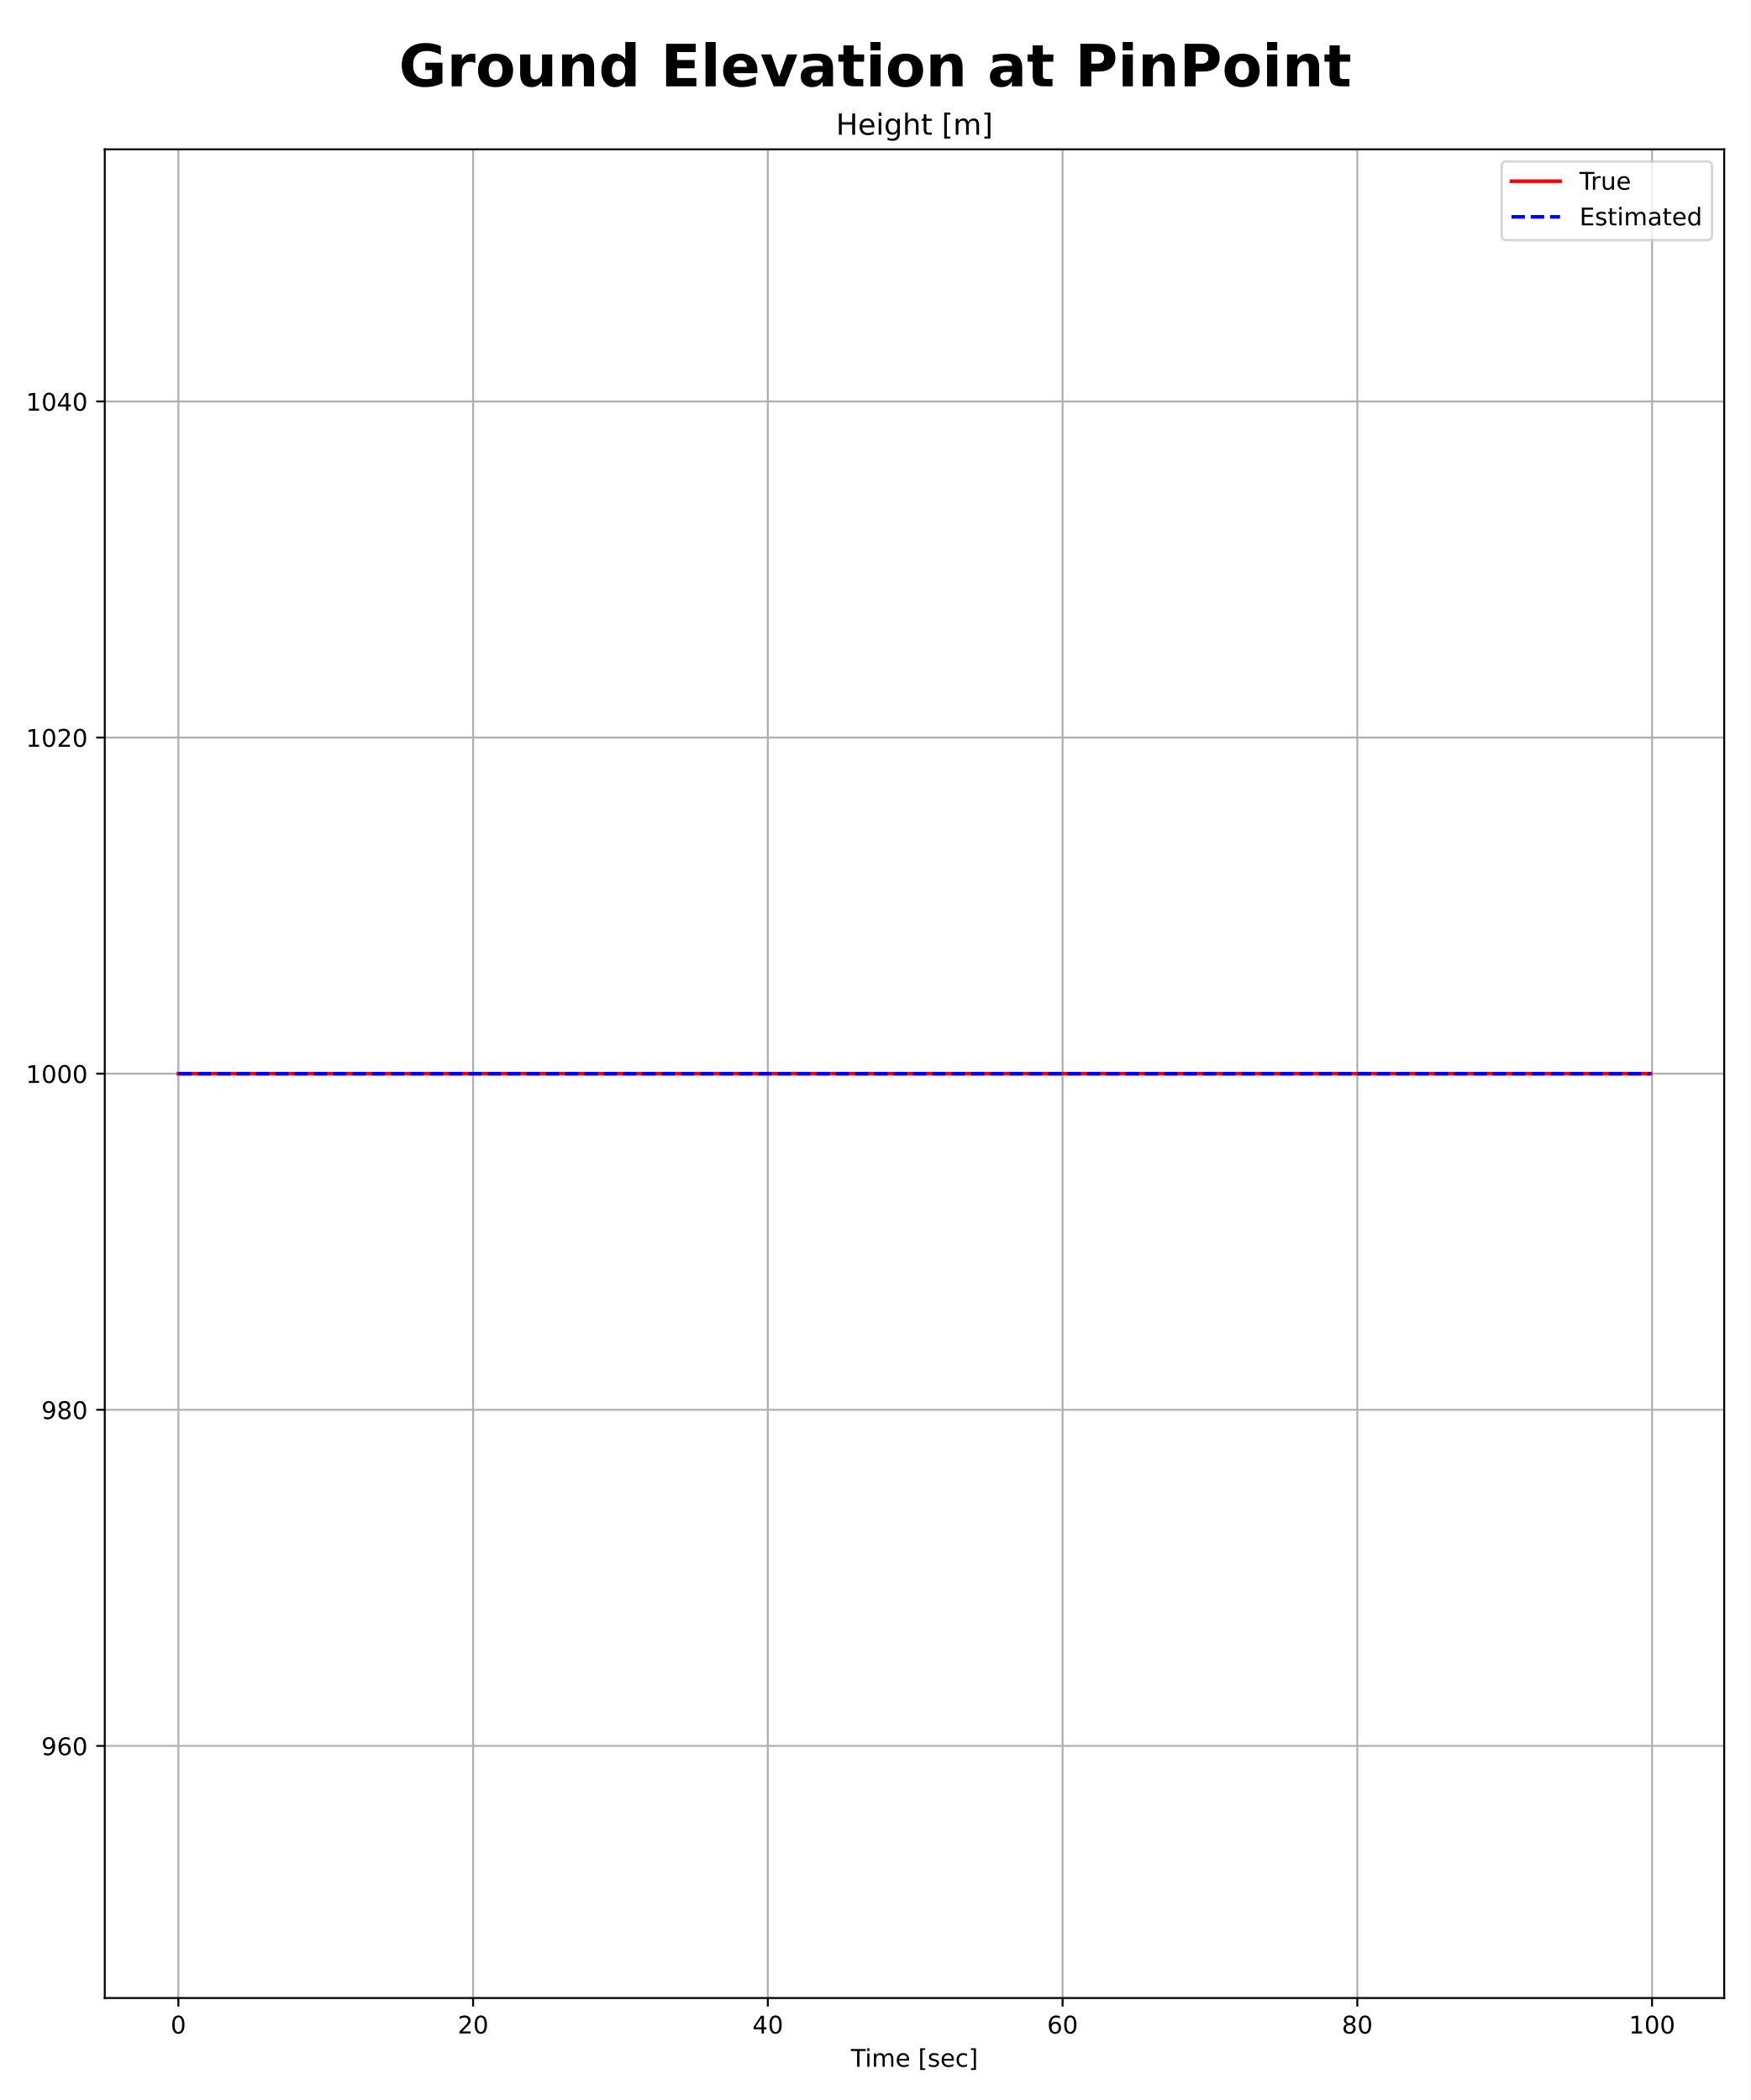
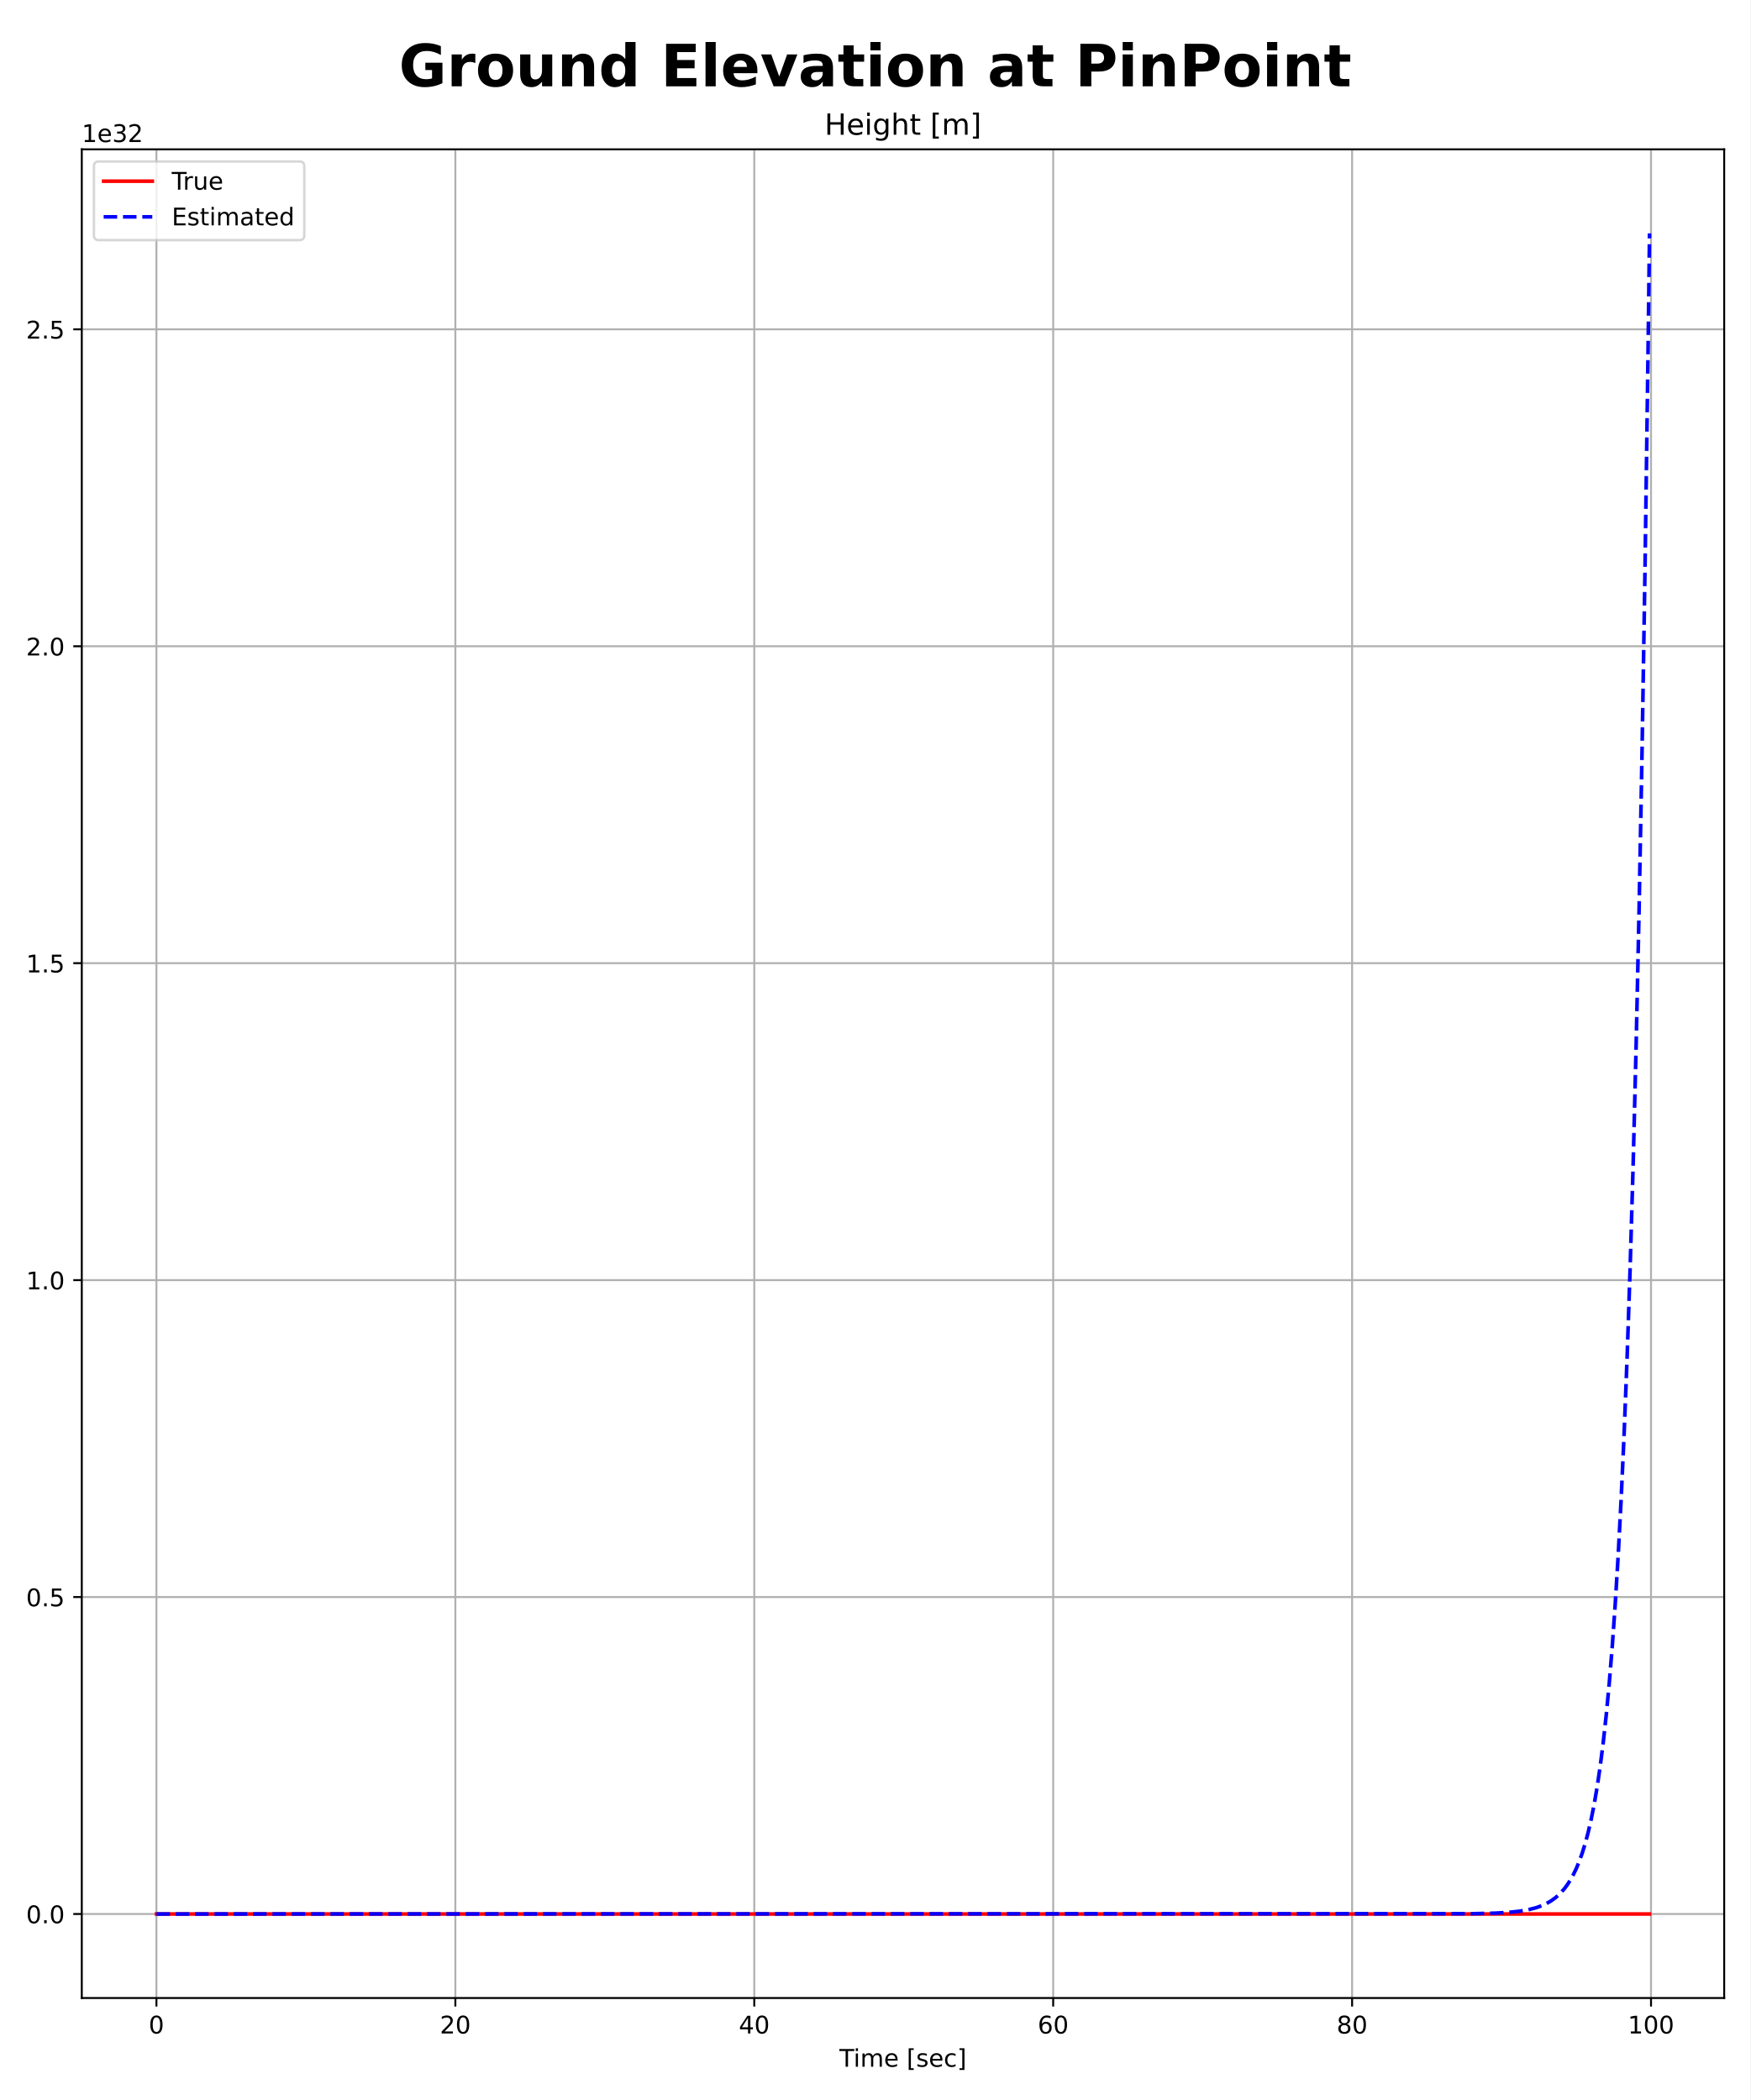
<svg xmlns="http://www.w3.org/2000/svg" xmlns:xlink="http://www.w3.org/1999/xlink" width="720pt" height="864pt" viewBox="0 0 720 864" version="1.1">
  <defs>
    <style type="text/css">*{stroke-linejoin: round; stroke-linecap: butt}</style>
  </defs>
  <g id="figure_1">
    <g id="patch_1">
      <path d="M 0 864  L 720 864  L 720 0  L 0 0  z " style="fill: #ffffff" />
    </g>
    <g id="axes_1">
      <g id="patch_2">
-         <path d="M 43.09 822.04  L 709.2 822.04  L 709.2 61.44  L 43.09 61.44  z " style="fill: #ffffff" />
+         <path d="M 33.64 822.04  L 709.2 822.04  L 709.2 61.44  L 33.64 61.44  z " style="fill: #ffffff" />
      </g>
      <g id="matplotlib.axis_1">
        <g id="xtick_1">
          <g id="line2d_1">
-             <path d="M 73.368 822.04  L 73.368 61.44  " clip-path="url(#p3a6583cf7c)" style="fill: none; stroke: #b0b0b0; stroke-width: 0.8; stroke-linecap: square" />
+             <path d="M 64.347 822.04  L 64.347 61.44  " clip-path="url(#p60b49fa61e)" style="fill: none; stroke: #b0b0b0; stroke-width: 0.8; stroke-linecap: square" />
          </g>
          <g id="line2d_2">
            <defs>
-               <path id="m71b6e5407b" d="M 0 0  L 0 3.5  " style="stroke: #000000; stroke-width: 0.8" />
-             </defs>
-             <g>
-               <use xlink:href="#m71b6e5407b" x="73.368" y="822.04" style="stroke: #000000; stroke-width: 0.8" />
+               <path id="mc286cbb846" d="M 0 0  L 0 3.5  " style="stroke: #000000; stroke-width: 0.8" />
+             </defs>
+             <g>
+               <use xlink:href="#mc286cbb846" x="64.347" y="822.04" style="stroke: #000000; stroke-width: 0.8" />
            </g>
          </g>
          <g id="text_1">
-             <g transform="translate(70.18648 836.6384) scale(0.1 -0.1)">
+             <g transform="translate(61.16602 836.6384) scale(0.1 -0.1)">
              <defs>
                <path id="DejaVuSans-30" d="M 2034 4250  Q 1547 4250 1301 3770  Q 1056 3291 1056 2328  Q 1056 1369 1301 889  Q 1547 409 2034 409  Q 2525 409 2770 889  Q 3016 1369 3016 2328  Q 3016 3291 2770 3770  Q 2525 4250 2034 4250  z M 2034 4750  Q 2819 4750 3233 4129  Q 3647 3509 3647 2328  Q 3647 1150 3233 529  Q 2819 -91 2034 -91  Q 1250 -91 836 529  Q 422 1150 422 2328  Q 422 3509 836 4129  Q 1250 4750 2034 4750  z " transform="scale(0.015625)" />
              </defs>
              <use xlink:href="#DejaVuSans-30" />
            </g>
          </g>
        </g>
        <g id="xtick_2">
          <g id="line2d_3">
-             <path d="M 194.6 822.04  L 194.6 61.44  " clip-path="url(#p3a6583cf7c)" style="fill: none; stroke: #b0b0b0; stroke-width: 0.8; stroke-linecap: square" />
+             <path d="M 187.299 822.04  L 187.299 61.44  " clip-path="url(#p60b49fa61e)" style="fill: none; stroke: #b0b0b0; stroke-width: 0.8; stroke-linecap: square" />
          </g>
          <g id="line2d_4">
            <g>
-               <use xlink:href="#m71b6e5407b" x="194.6" y="822.04" style="stroke: #000000; stroke-width: 0.8" />
+               <use xlink:href="#mc286cbb846" x="187.299" y="822.04" style="stroke: #000000; stroke-width: 0.8" />
            </g>
          </g>
          <g id="text_2">
-             <g transform="translate(188.2374 836.6384) scale(0.1 -0.1)">
+             <g transform="translate(180.9368 836.6384) scale(0.1 -0.1)">
              <defs>
                <path id="DejaVuSans-32" d="M 1228 531  L 3431 531  L 3431 0  L 469 0  L 469 531  Q 828 903 1448 1529  Q 2069 2156 2228 2338  Q 2531 2678 2651 2914  Q 2772 3150 2772 3378  Q 2772 3750 2511 3984  Q 2250 4219 1831 4219  Q 1534 4219 1204 4116  Q 875 4013 500 3803  L 500 4441  Q 881 4594 1212 4672  Q 1544 4750 1819 4750  Q 2544 4750 2975 4387  Q 3406 4025 3406 3419  Q 3406 3131 3298 2873  Q 3191 2616 2906 2266  Q 2828 2175 2409 1742  Q 1991 1309 1228 531  z " transform="scale(0.015625)" />
              </defs>
              <use xlink:href="#DejaVuSans-32" />
              <use xlink:href="#DejaVuSans-30" x="63.623" />
            </g>
          </g>
        </g>
        <g id="xtick_3">
          <g id="line2d_5">
-             <path d="M 315.832 822.04  L 315.832 61.44  " clip-path="url(#p3a6583cf7c)" style="fill: none; stroke: #b0b0b0; stroke-width: 0.8; stroke-linecap: square" />
+             <path d="M 310.251 822.04  L 310.251 61.44  " clip-path="url(#p60b49fa61e)" style="fill: none; stroke: #b0b0b0; stroke-width: 0.8; stroke-linecap: square" />
          </g>
          <g id="line2d_6">
            <g>
-               <use xlink:href="#m71b6e5407b" x="315.832" y="822.04" style="stroke: #000000; stroke-width: 0.8" />
+               <use xlink:href="#mc286cbb846" x="310.251" y="822.04" style="stroke: #000000; stroke-width: 0.8" />
            </g>
          </g>
          <g id="text_3">
-             <g transform="translate(309.4695 836.6384) scale(0.1 -0.1)">
+             <g transform="translate(303.8889 836.6384) scale(0.1 -0.1)">
              <defs>
                <path id="DejaVuSans-34" d="M 2419 4116  L 825 1625  L 2419 1625  L 2419 4116  z M 2253 4666  L 3047 4666  L 3047 1625  L 3713 1625  L 3713 1100  L 3047 1100  L 3047 0  L 2419 0  L 2419 1100  L 313 1100  L 313 1709  L 2253 4666  z " transform="scale(0.015625)" />
              </defs>
              <use xlink:href="#DejaVuSans-34" />
              <use xlink:href="#DejaVuSans-30" x="63.623" />
            </g>
          </g>
        </g>
        <g id="xtick_4">
          <g id="line2d_7">
-             <path d="M 437.064 822.04  L 437.064 61.44  " clip-path="url(#p3a6583cf7c)" style="fill: none; stroke: #b0b0b0; stroke-width: 0.8; stroke-linecap: square" />
+             <path d="M 433.203 822.04  L 433.203 61.44  " clip-path="url(#p60b49fa61e)" style="fill: none; stroke: #b0b0b0; stroke-width: 0.8; stroke-linecap: square" />
          </g>
          <g id="line2d_8">
            <g>
-               <use xlink:href="#m71b6e5407b" x="437.064" y="822.04" style="stroke: #000000; stroke-width: 0.8" />
+               <use xlink:href="#mc286cbb846" x="433.203" y="822.04" style="stroke: #000000; stroke-width: 0.8" />
            </g>
          </g>
          <g id="text_4">
-             <g transform="translate(430.7017 836.6384) scale(0.1 -0.1)">
+             <g transform="translate(426.8409 836.6384) scale(0.1 -0.1)">
              <defs>
                <path id="DejaVuSans-36" d="M 2113 2584  Q 1688 2584 1439 2293  Q 1191 2003 1191 1497  Q 1191 994 1439 701  Q 1688 409 2113 409  Q 2538 409 2786 701  Q 3034 994 3034 1497  Q 3034 2003 2786 2293  Q 2538 2584 2113 2584  z M 3366 4563  L 3366 3988  Q 3128 4100 2886 4159  Q 2644 4219 2406 4219  Q 1781 4219 1451 3797  Q 1122 3375 1075 2522  Q 1259 2794 1537 2939  Q 1816 3084 2150 3084  Q 2853 3084 3261 2657  Q 3669 2231 3669 1497  Q 3669 778 3244 343  Q 2819 -91 2113 -91  Q 1303 -91 875 529  Q 447 1150 447 2328  Q 447 3434 972 4092  Q 1497 4750 2381 4750  Q 2619 4750 2861 4703  Q 3103 4656 3366 4563  z " transform="scale(0.015625)" />
              </defs>
              <use xlink:href="#DejaVuSans-36" />
              <use xlink:href="#DejaVuSans-30" x="63.623" />
            </g>
          </g>
        </g>
        <g id="xtick_5">
          <g id="line2d_9">
-             <path d="M 558.296 822.04  L 558.296 61.44  " clip-path="url(#p3a6583cf7c)" style="fill: none; stroke: #b0b0b0; stroke-width: 0.8; stroke-linecap: square" />
+             <path d="M 556.155 822.04  L 556.155 61.44  " clip-path="url(#p60b49fa61e)" style="fill: none; stroke: #b0b0b0; stroke-width: 0.8; stroke-linecap: square" />
          </g>
          <g id="line2d_10">
            <g>
-               <use xlink:href="#m71b6e5407b" x="558.296" y="822.04" style="stroke: #000000; stroke-width: 0.8" />
+               <use xlink:href="#mc286cbb846" x="556.155" y="822.04" style="stroke: #000000; stroke-width: 0.8" />
            </g>
          </g>
          <g id="text_5">
-             <g transform="translate(551.9338 836.6384) scale(0.1 -0.1)">
+             <g transform="translate(549.7929 836.6384) scale(0.1 -0.1)">
              <defs>
                <path id="DejaVuSans-38" d="M 2034 2216  Q 1584 2216 1326 1975  Q 1069 1734 1069 1313  Q 1069 891 1326 650  Q 1584 409 2034 409  Q 2484 409 2743 651  Q 3003 894 3003 1313  Q 3003 1734 2745 1975  Q 2488 2216 2034 2216  z M 1403 2484  Q 997 2584 770 2862  Q 544 3141 544 3541  Q 544 4100 942 4425  Q 1341 4750 2034 4750  Q 2731 4750 3128 4425  Q 3525 4100 3525 3541  Q 3525 3141 3298 2862  Q 3072 2584 2669 2484  Q 3125 2378 3379 2068  Q 3634 1759 3634 1313  Q 3634 634 3220 271  Q 2806 -91 2034 -91  Q 1263 -91 848 271  Q 434 634 434 1313  Q 434 1759 690 2068  Q 947 2378 1403 2484  z M 1172 3481  Q 1172 3119 1398 2916  Q 1625 2713 2034 2713  Q 2441 2713 2670 2916  Q 2900 3119 2900 3481  Q 2900 3844 2670 4047  Q 2441 4250 2034 4250  Q 1625 4250 1398 4047  Q 1172 3844 1172 3481  z " transform="scale(0.015625)" />
              </defs>
              <use xlink:href="#DejaVuSans-38" />
              <use xlink:href="#DejaVuSans-30" x="63.623" />
            </g>
          </g>
        </g>
        <g id="xtick_6">
          <g id="line2d_11">
-             <path d="M 679.528 822.04  L 679.528 61.44  " clip-path="url(#p3a6583cf7c)" style="fill: none; stroke: #b0b0b0; stroke-width: 0.8; stroke-linecap: square" />
+             <path d="M 679.107 822.04  L 679.107 61.44  " clip-path="url(#p60b49fa61e)" style="fill: none; stroke: #b0b0b0; stroke-width: 0.8; stroke-linecap: square" />
          </g>
          <g id="line2d_12">
            <g>
-               <use xlink:href="#m71b6e5407b" x="679.528" y="822.04" style="stroke: #000000; stroke-width: 0.8" />
+               <use xlink:href="#mc286cbb846" x="679.107" y="822.04" style="stroke: #000000; stroke-width: 0.8" />
            </g>
          </g>
          <g id="text_6">
-             <g transform="translate(669.9847 836.6384) scale(0.1 -0.1)">
+             <g transform="translate(669.5637 836.6384) scale(0.1 -0.1)">
              <defs>
                <path id="DejaVuSans-31" d="M 794 531  L 1825 531  L 1825 4091  L 703 3866  L 703 4441  L 1819 4666  L 2450 4666  L 2450 531  L 3481 531  L 3481 0  L 794 0  L 794 531  z " transform="scale(0.015625)" />
              </defs>
              <use xlink:href="#DejaVuSans-31" />
              <use xlink:href="#DejaVuSans-30" x="63.623" />
              <use xlink:href="#DejaVuSans-30" x="127.246" />
            </g>
          </g>
        </g>
        <g id="text_7">
-           <g transform="translate(349.9903 850.3166) scale(0.1 -0.1)">
+           <g transform="translate(345.2653 850.3166) scale(0.1 -0.1)">
            <defs>
              <path id="DejaVuSans-54" d="M -19 4666  L 3928 4666  L 3928 4134  L 2272 4134  L 2272 0  L 1638 0  L 1638 4134  L -19 4134  L -19 4666  z " transform="scale(0.015625)" />
              <path id="DejaVuSans-69" d="M 603 3500  L 1178 3500  L 1178 0  L 603 0  L 603 3500  z M 603 4863  L 1178 4863  L 1178 4134  L 603 4134  L 603 4863  z " transform="scale(0.015625)" />
              <path id="DejaVuSans-6d" d="M 3328 2828  Q 3544 3216 3844 3400  Q 4144 3584 4550 3584  Q 5097 3584 5394 3201  Q 5691 2819 5691 2113  L 5691 0  L 5113 0  L 5113 2094  Q 5113 2597 4934 2840  Q 4756 3084 4391 3084  Q 3944 3084 3684 2787  Q 3425 2491 3425 1978  L 3425 0  L 2847 0  L 2847 2094  Q 2847 2600 2669 2842  Q 2491 3084 2119 3084  Q 1678 3084 1418 2786  Q 1159 2488 1159 1978  L 1159 0  L 581 0  L 581 3500  L 1159 3500  L 1159 2956  Q 1356 3278 1631 3431  Q 1906 3584 2284 3584  Q 2666 3584 2933 3390  Q 3200 3197 3328 2828  z " transform="scale(0.015625)" />
              <path id="DejaVuSans-65" d="M 3597 1894  L 3597 1613  L 953 1613  Q 991 1019 1311 708  Q 1631 397 2203 397  Q 2534 397 2845 478  Q 3156 559 3463 722  L 3463 178  Q 3153 47 2828 -22  Q 2503 -91 2169 -91  Q 1331 -91 842 396  Q 353 884 353 1716  Q 353 2575 817 3079  Q 1281 3584 2069 3584  Q 2775 3584 3186 3129  Q 3597 2675 3597 1894  z M 3022 2063  Q 3016 2534 2758 2815  Q 2500 3097 2075 3097  Q 1594 3097 1305 2825  Q 1016 2553 972 2059  L 3022 2063  z " transform="scale(0.015625)" />
              <path id="DejaVuSans-20" transform="scale(0.015625)" />
              <path id="DejaVuSans-5b" d="M 550 4863  L 1875 4863  L 1875 4416  L 1125 4416  L 1125 -397  L 1875 -397  L 1875 -844  L 550 -844  L 550 4863  z " transform="scale(0.015625)" />
              <path id="DejaVuSans-73" d="M 2834 3397  L 2834 2853  Q 2591 2978 2328 3040  Q 2066 3103 1784 3103  Q 1356 3103 1142 2972  Q 928 2841 928 2578  Q 928 2378 1081 2264  Q 1234 2150 1697 2047  L 1894 2003  Q 2506 1872 2764 1633  Q 3022 1394 3022 966  Q 3022 478 2636 193  Q 2250 -91 1575 -91  Q 1294 -91 989 -36  Q 684 19 347 128  L 347 722  Q 666 556 975 473  Q 1284 391 1588 391  Q 1994 391 2212 530  Q 2431 669 2431 922  Q 2431 1156 2273 1281  Q 2116 1406 1581 1522  L 1381 1569  Q 847 1681 609 1914  Q 372 2147 372 2553  Q 372 3047 722 3315  Q 1072 3584 1716 3584  Q 2034 3584 2315 3537  Q 2597 3491 2834 3397  z " transform="scale(0.015625)" />
              <path id="DejaVuSans-63" d="M 3122 3366  L 3122 2828  Q 2878 2963 2633 3030  Q 2388 3097 2138 3097  Q 1578 3097 1268 2742  Q 959 2388 959 1747  Q 959 1106 1268 751  Q 1578 397 2138 397  Q 2388 397 2633 464  Q 2878 531 3122 666  L 3122 134  Q 2881 22 2623 -34  Q 2366 -91 2075 -91  Q 1284 -91 818 406  Q 353 903 353 1747  Q 353 2603 823 3093  Q 1294 3584 2113 3584  Q 2378 3584 2631 3529  Q 2884 3475 3122 3366  z " transform="scale(0.015625)" />
              <path id="DejaVuSans-5d" d="M 1947 4863  L 1947 -844  L 622 -844  L 622 -397  L 1369 -397  L 1369 4416  L 622 4416  L 622 4863  L 1947 4863  z " transform="scale(0.015625)" />
            </defs>
            <use xlink:href="#DejaVuSans-54" />
            <use xlink:href="#DejaVuSans-69" x="57.959" />
            <use xlink:href="#DejaVuSans-6d" x="85.742" />
            <use xlink:href="#DejaVuSans-65" x="183.154" />
            <use xlink:href="#DejaVuSans-20" x="244.678" />
            <use xlink:href="#DejaVuSans-5b" x="276.465" />
            <use xlink:href="#DejaVuSans-73" x="315.479" />
            <use xlink:href="#DejaVuSans-65" x="367.578" />
            <use xlink:href="#DejaVuSans-63" x="429.102" />
            <use xlink:href="#DejaVuSans-5d" x="484.082" />
          </g>
        </g>
      </g>
      <g id="matplotlib.axis_2">
        <g id="ytick_1">
          <g id="line2d_13">
-             <path d="M 43.09 718.322  L 709.2 718.322  " clip-path="url(#p3a6583cf7c)" style="fill: none; stroke: #b0b0b0; stroke-width: 0.8; stroke-linecap: square" />
+             <path d="M 33.64 787.467  L 709.2 787.467  " clip-path="url(#p60b49fa61e)" style="fill: none; stroke: #b0b0b0; stroke-width: 0.8; stroke-linecap: square" />
          </g>
          <g id="line2d_14">
            <defs>
-               <path id="m261e9fc17e" d="M 0 0  L -3.5 0  " style="stroke: #000000; stroke-width: 0.8" />
-             </defs>
-             <g>
-               <use xlink:href="#m261e9fc17e" x="43.09" y="718.322" style="stroke: #000000; stroke-width: 0.8" />
+               <path id="mb80baa89f5" d="M 0 0  L -3.5 0  " style="stroke: #000000; stroke-width: 0.8" />
+             </defs>
+             <g>
+               <use xlink:href="#mb80baa89f5" x="33.64" y="787.467" style="stroke: #000000; stroke-width: 0.8" />
            </g>
          </g>
          <g id="text_8">
-             <g transform="translate(17.0025 722.121) scale(0.1 -0.1)">
-               <defs>
-                 <path id="DejaVuSans-39" d="M 703 97  L 703 672  Q 941 559 1184 500  Q 1428 441 1663 441  Q 2288 441 2617 861  Q 2947 1281 2994 2138  Q 2813 1869 2534 1725  Q 2256 1581 1919 1581  Q 1219 1581 811 2004  Q 403 2428 403 3163  Q 403 3881 828 4315  Q 1253 4750 1959 4750  Q 2769 4750 3195 4129  Q 3622 3509 3622 2328  Q 3622 1225 3098 567  Q 2575 -91 1691 -91  Q 1453 -91 1209 -44  Q 966 3 703 97  z M 1959 2075  Q 2384 2075 2632 2365  Q 2881 2656 2881 3163  Q 2881 3666 2632 3958  Q 2384 4250 1959 4250  Q 1534 4250 1286 3958  Q 1038 3666 1038 3163  Q 1038 2656 1286 2365  Q 1534 2075 1959 2075  z " transform="scale(0.015625)" />
-               </defs>
-               <use xlink:href="#DejaVuSans-39" />
-               <use xlink:href="#DejaVuSans-36" x="63.623" />
-               <use xlink:href="#DejaVuSans-30" x="127.246" />
+             <g transform="translate(10.73687 791.2665) scale(0.1 -0.1)">
+               <defs>
+                 <path id="DejaVuSans-2e" d="M 684 794  L 1344 794  L 1344 0  L 684 0  L 684 794  z " transform="scale(0.015625)" />
+               </defs>
+               <use xlink:href="#DejaVuSans-30" />
+               <use xlink:href="#DejaVuSans-2e" x="63.623" />
+               <use xlink:href="#DejaVuSans-30" x="95.41" />
            </g>
          </g>
        </g>
        <g id="ytick_2">
          <g id="line2d_15">
-             <path d="M 43.09 580.031  L 709.2 580.031  " clip-path="url(#p3a6583cf7c)" style="fill: none; stroke: #b0b0b0; stroke-width: 0.8; stroke-linecap: square" />
+             <path d="M 33.64 657.073  L 709.2 657.073  " clip-path="url(#p60b49fa61e)" style="fill: none; stroke: #b0b0b0; stroke-width: 0.8; stroke-linecap: square" />
          </g>
          <g id="line2d_16">
            <g>
-               <use xlink:href="#m261e9fc17e" x="43.09" y="580.031" style="stroke: #000000; stroke-width: 0.8" />
+               <use xlink:href="#mb80baa89f5" x="33.64" y="657.073" style="stroke: #000000; stroke-width: 0.8" />
            </g>
          </g>
          <g id="text_9">
-             <g transform="translate(17.0025 583.8301) scale(0.1 -0.1)">
-               <use xlink:href="#DejaVuSans-39" />
-               <use xlink:href="#DejaVuSans-38" x="63.623" />
-               <use xlink:href="#DejaVuSans-30" x="127.246" />
+             <g transform="translate(10.73687 660.8718) scale(0.1 -0.1)">
+               <defs>
+                 <path id="DejaVuSans-35" d="M 691 4666  L 3169 4666  L 3169 4134  L 1269 4134  L 1269 2991  Q 1406 3038 1543 3061  Q 1681 3084 1819 3084  Q 2600 3084 3056 2656  Q 3513 2228 3513 1497  Q 3513 744 3044 326  Q 2575 -91 1722 -91  Q 1428 -91 1123 -41  Q 819 9 494 109  L 494 744  Q 775 591 1075 516  Q 1375 441 1709 441  Q 2250 441 2565 725  Q 2881 1009 2881 1497  Q 2881 1984 2565 2268  Q 2250 2553 1709 2553  Q 1456 2553 1204 2497  Q 953 2441 691 2322  L 691 4666  z " transform="scale(0.015625)" />
+               </defs>
+               <use xlink:href="#DejaVuSans-30" />
+               <use xlink:href="#DejaVuSans-2e" x="63.623" />
+               <use xlink:href="#DejaVuSans-35" x="95.41" />
            </g>
          </g>
        </g>
        <g id="ytick_3">
          <g id="line2d_17">
-             <path d="M 43.09 441.74  L 709.2 441.74  " clip-path="url(#p3a6583cf7c)" style="fill: none; stroke: #b0b0b0; stroke-width: 0.8; stroke-linecap: square" />
+             <path d="M 33.64 526.678  L 709.2 526.678  " clip-path="url(#p60b49fa61e)" style="fill: none; stroke: #b0b0b0; stroke-width: 0.8; stroke-linecap: square" />
          </g>
          <g id="line2d_18">
            <g>
-               <use xlink:href="#m261e9fc17e" x="43.09" y="441.74" style="stroke: #000000; stroke-width: 0.8" />
+               <use xlink:href="#mb80baa89f5" x="33.64" y="526.678" style="stroke: #000000; stroke-width: 0.8" />
            </g>
          </g>
          <g id="text_10">
-             <g transform="translate(10.64 445.5392) scale(0.1 -0.1)">
+             <g transform="translate(10.73687 530.4772) scale(0.1 -0.1)">
              <use xlink:href="#DejaVuSans-31" />
-               <use xlink:href="#DejaVuSans-30" x="63.623" />
-               <use xlink:href="#DejaVuSans-30" x="127.246" />
-               <use xlink:href="#DejaVuSans-30" x="190.869" />
+               <use xlink:href="#DejaVuSans-2e" x="63.623" />
+               <use xlink:href="#DejaVuSans-30" x="95.41" />
            </g>
          </g>
        </g>
        <g id="ytick_4">
          <g id="line2d_19">
-             <path d="M 43.09 303.449  L 709.2 303.449  " clip-path="url(#p3a6583cf7c)" style="fill: none; stroke: #b0b0b0; stroke-width: 0.8; stroke-linecap: square" />
+             <path d="M 33.64 396.283  L 709.2 396.283  " clip-path="url(#p60b49fa61e)" style="fill: none; stroke: #b0b0b0; stroke-width: 0.8; stroke-linecap: square" />
          </g>
          <g id="line2d_20">
            <g>
-               <use xlink:href="#m261e9fc17e" x="43.09" y="303.449" style="stroke: #000000; stroke-width: 0.8" />
+               <use xlink:href="#mb80baa89f5" x="33.64" y="396.283" style="stroke: #000000; stroke-width: 0.8" />
            </g>
          </g>
          <g id="text_11">
-             <g transform="translate(10.64 307.2483) scale(0.1 -0.1)">
+             <g transform="translate(10.73687 400.0825) scale(0.1 -0.1)">
              <use xlink:href="#DejaVuSans-31" />
-               <use xlink:href="#DejaVuSans-30" x="63.623" />
-               <use xlink:href="#DejaVuSans-32" x="127.246" />
-               <use xlink:href="#DejaVuSans-30" x="190.869" />
+               <use xlink:href="#DejaVuSans-2e" x="63.623" />
+               <use xlink:href="#DejaVuSans-35" x="95.41" />
            </g>
          </g>
        </g>
        <g id="ytick_5">
          <g id="line2d_21">
-             <path d="M 43.09 165.158  L 709.2 165.158  " clip-path="url(#p3a6583cf7c)" style="fill: none; stroke: #b0b0b0; stroke-width: 0.8; stroke-linecap: square" />
+             <path d="M 33.64 265.889  L 709.2 265.889  " clip-path="url(#p60b49fa61e)" style="fill: none; stroke: #b0b0b0; stroke-width: 0.8; stroke-linecap: square" />
          </g>
          <g id="line2d_22">
            <g>
-               <use xlink:href="#m261e9fc17e" x="43.09" y="165.158" style="stroke: #000000; stroke-width: 0.8" />
+               <use xlink:href="#mb80baa89f5" x="33.64" y="265.889" style="stroke: #000000; stroke-width: 0.8" />
            </g>
          </g>
          <g id="text_12">
-             <g transform="translate(10.64 168.9574) scale(0.1 -0.1)">
-               <use xlink:href="#DejaVuSans-31" />
-               <use xlink:href="#DejaVuSans-30" x="63.623" />
-               <use xlink:href="#DejaVuSans-34" x="127.246" />
-               <use xlink:href="#DejaVuSans-30" x="190.869" />
-             </g>
-           </g>
-         </g>
-       </g>
-       <g id="line2d_23">
-         <path d="M 73.368 441.74  L 678.922 441.74  L 678.922 441.74  " clip-path="url(#p3a6583cf7c)" style="fill: none; stroke: #ff0000; stroke-width: 1.5; stroke-linecap: square" />
-       </g>
-       <g id="line2d_24">
-         <path d="M 73.368 441.74  L 678.922 441.74  L 678.922 441.74  " clip-path="url(#p3a6583cf7c)" style="fill: none; stroke-dasharray: 5.55,2.4; stroke-dashoffset: 0; stroke: #0000ff; stroke-width: 1.5" />
+             <g transform="translate(10.73687 269.6878) scale(0.1 -0.1)">
+               <use xlink:href="#DejaVuSans-32" />
+               <use xlink:href="#DejaVuSans-2e" x="63.623" />
+               <use xlink:href="#DejaVuSans-30" x="95.41" />
+             </g>
+           </g>
+         </g>
+         <g id="ytick_6">
+           <g id="line2d_23">
+             <path d="M 33.64 135.494  L 709.2 135.494  " clip-path="url(#p60b49fa61e)" style="fill: none; stroke: #b0b0b0; stroke-width: 0.8; stroke-linecap: square" />
+           </g>
+           <g id="line2d_24">
+             <g>
+               <use xlink:href="#mb80baa89f5" x="33.64" y="135.494" style="stroke: #000000; stroke-width: 0.8" />
+             </g>
+           </g>
+           <g id="text_13">
+             <g transform="translate(10.73687 139.2931) scale(0.1 -0.1)">
+               <use xlink:href="#DejaVuSans-32" />
+               <use xlink:href="#DejaVuSans-2e" x="63.623" />
+               <use xlink:href="#DejaVuSans-35" x="95.41" />
+             </g>
+           </g>
+         </g>
+         <g id="text_14">
+           <g transform="translate(33.64 58.44) scale(0.1 -0.1)">
+             <defs>
+               <path id="DejaVuSans-33" d="M 2597 2516  Q 3050 2419 3304 2112  Q 3559 1806 3559 1356  Q 3559 666 3084 287  Q 2609 -91 1734 -91  Q 1441 -91 1130 -33  Q 819 25 488 141  L 488 750  Q 750 597 1062 519  Q 1375 441 1716 441  Q 2309 441 2620 675  Q 2931 909 2931 1356  Q 2931 1769 2642 2001  Q 2353 2234 1838 2234  L 1294 2234  L 1294 2753  L 1863 2753  Q 2328 2753 2575 2939  Q 2822 3125 2822 3475  Q 2822 3834 2567 4026  Q 2313 4219 1838 4219  Q 1578 4219 1281 4162  Q 984 4106 628 3988  L 628 4550  Q 988 4650 1302 4700  Q 1616 4750 1894 4750  Q 2613 4750 3031 4423  Q 3450 4097 3450 3541  Q 3450 3153 3228 2886  Q 3006 2619 2597 2516  z " transform="scale(0.015625)" />
+             </defs>
+             <use xlink:href="#DejaVuSans-31" />
+             <use xlink:href="#DejaVuSans-65" x="63.623" />
+             <use xlink:href="#DejaVuSans-33" x="125.146" />
+             <use xlink:href="#DejaVuSans-32" x="188.77" />
+           </g>
+         </g>
+       </g>
+       <g id="line2d_25">
+         <path d="M 64.347 787.467  L 678.493 787.467  L 678.493 787.467  " clip-path="url(#p60b49fa61e)" style="fill: none; stroke: #ff0000; stroke-width: 1.5; stroke-linecap: square" />
+       </g>
+       <g id="line2d_26">
+         <path d="M 64.347 787.467  L 605.336 787.36  L 615.172 787.117  L 620.705 786.788  L 625.009 786.329  L 628.697 785.697  L 631.771 784.909  L 634.23 784.032  L 636.074 783.182  L 637.919 782.122  L 639.763 780.799  L 641.607 779.15  L 643.451 777.093  L 644.681 775.446  L 645.91 773.537  L 647.14 771.326  L 648.369 768.763  L 649.599 765.794  L 650.829 762.353  L 652.058 758.366  L 653.288 753.746  L 654.517 748.392  L 655.747 742.189  L 656.976 735  L 658.206 726.671  L 659.435 717.019  L 660.665 705.835  L 661.894 692.875  L 663.124 677.857  L 664.353 660.456  L 665.583 640.292  L 666.812 616.926  L 668.042 589.851  L 669.271 558.478  L 670.501 522.124  L 671.73 479.998  L 672.96 431.185  L 674.189 374.622  L 675.419 309.079  L 676.648 233.13  L 677.878 145.124  L 678.493 96.013  L 678.493 96.013  " clip-path="url(#p60b49fa61e)" style="fill: none; stroke-dasharray: 5.55,2.4; stroke-dashoffset: 0; stroke: #0000ff; stroke-width: 1.5" />
      </g>
      <g id="patch_3">
-         <path d="M 43.09 822.04  L 43.09 61.44  " style="fill: none; stroke: #000000; stroke-width: 0.8; stroke-linejoin: miter; stroke-linecap: square" />
+         <path d="M 33.64 822.04  L 33.64 61.44  " style="fill: none; stroke: #000000; stroke-width: 0.8; stroke-linejoin: miter; stroke-linecap: square" />
      </g>
      <g id="patch_4">
        <path d="M 709.2 822.04  L 709.2 61.44  " style="fill: none; stroke: #000000; stroke-width: 0.8; stroke-linejoin: miter; stroke-linecap: square" />
      </g>
      <g id="patch_5">
-         <path d="M 43.09 822.04  L 709.2 822.04  " style="fill: none; stroke: #000000; stroke-width: 0.8; stroke-linejoin: miter; stroke-linecap: square" />
+         <path d="M 33.64 822.04  L 709.2 822.04  " style="fill: none; stroke: #000000; stroke-width: 0.8; stroke-linejoin: miter; stroke-linecap: square" />
      </g>
      <g id="patch_6">
-         <path d="M 43.09 61.44  L 709.2 61.44  " style="fill: none; stroke: #000000; stroke-width: 0.8; stroke-linejoin: miter; stroke-linecap: square" />
-       </g>
-       <g id="text_13">
-         <g transform="translate(343.8772 55.44) scale(0.12 -0.12)">
+         <path d="M 33.64 61.44  L 709.2 61.44  " style="fill: none; stroke: #000000; stroke-width: 0.8; stroke-linejoin: miter; stroke-linecap: square" />
+       </g>
+       <g id="text_15">
+         <g transform="translate(339.1522 55.44) scale(0.12 -0.12)">
          <defs>
            <path id="DejaVuSans-48" d="M 628 4666  L 1259 4666  L 1259 2753  L 3553 2753  L 3553 4666  L 4184 4666  L 4184 0  L 3553 0  L 3553 2222  L 1259 2222  L 1259 0  L 628 0  L 628 4666  z " transform="scale(0.015625)" />
            <path id="DejaVuSans-67" d="M 2906 1791  Q 2906 2416 2648 2759  Q 2391 3103 1925 3103  Q 1463 3103 1205 2759  Q 947 2416 947 1791  Q 947 1169 1205 825  Q 1463 481 1925 481  Q 2391 481 2648 825  Q 2906 1169 2906 1791  z M 3481 434  Q 3481 -459 3084 -895  Q 2688 -1331 1869 -1331  Q 1566 -1331 1297 -1286  Q 1028 -1241 775 -1147  L 775 -588  Q 1028 -725 1275 -790  Q 1522 -856 1778 -856  Q 2344 -856 2625 -561  Q 2906 -266 2906 331  L 2906 616  Q 2728 306 2450 153  Q 2172 0 1784 0  Q 1141 0 747 490  Q 353 981 353 1791  Q 353 2603 747 3093  Q 1141 3584 1784 3584  Q 2172 3584 2450 3431  Q 2728 3278 2906 2969  L 2906 3500  L 3481 3500  L 3481 434  z " transform="scale(0.015625)" />
            <path id="DejaVuSans-68" d="M 3513 2113  L 3513 0  L 2938 0  L 2938 2094  Q 2938 2591 2744 2837  Q 2550 3084 2163 3084  Q 1697 3084 1428 2787  Q 1159 2491 1159 1978  L 1159 0  L 581 0  L 581 4863  L 1159 4863  L 1159 2956  Q 1366 3272 1645 3428  Q 1925 3584 2291 3584  Q 2894 3584 3203 3211  Q 3513 2838 3513 2113  z " transform="scale(0.015625)" />
            <path id="DejaVuSans-74" d="M 1172 4494  L 1172 3500  L 2356 3500  L 2356 3053  L 1172 3053  L 1172 1153  Q 1172 725 1289 603  Q 1406 481 1766 481  L 2356 481  L 2356 0  L 1766 0  Q 1100 0 847 248  Q 594 497 594 1153  L 594 3053  L 172 3053  L 172 3500  L 594 3500  L 594 4494  L 1172 4494  z " transform="scale(0.015625)" />
          </defs>
          <use xlink:href="#DejaVuSans-48" />
          <use xlink:href="#DejaVuSans-65" x="75.195" />
          <use xlink:href="#DejaVuSans-69" x="136.719" />
          <use xlink:href="#DejaVuSans-67" x="164.502" />
          <use xlink:href="#DejaVuSans-68" x="227.979" />
          <use xlink:href="#DejaVuSans-74" x="291.357" />
          <use xlink:href="#DejaVuSans-20" x="330.566" />
          <use xlink:href="#DejaVuSans-5b" x="362.354" />
          <use xlink:href="#DejaVuSans-6d" x="401.367" />
          <use xlink:href="#DejaVuSans-5d" x="498.779" />
        </g>
      </g>
      <g id="legend_1">
        <g id="patch_7">
-           <path d="M 619.683 98.796  L 702.2 98.796  Q 704.2 98.796 704.2 96.796  L 704.2 68.44  Q 704.2 66.44 702.2 66.44  L 619.683 66.44  Q 617.683 66.44 617.683 68.44  L 617.683 96.796  Q 617.683 98.796 619.683 98.796  z " style="fill: #ffffff; opacity: 0.8; stroke: #cccccc; stroke-linejoin: miter" />
-         </g>
-         <g id="line2d_25">
-           <path d="M 621.683 74.538  L 631.683 74.538  L 641.683 74.538  " style="fill: none; stroke: #ff0000; stroke-width: 1.5; stroke-linecap: square" />
-         </g>
-         <g id="text_14">
-           <g transform="translate(649.6828 78.03844) scale(0.1 -0.1)">
+           <path d="M 40.64 98.796  L 123.157 98.796  Q 125.157 98.796 125.157 96.796  L 125.157 68.44  Q 125.157 66.44 123.157 66.44  L 40.64 66.44  Q 38.64 66.44 38.64 68.44  L 38.64 96.796  Q 38.64 98.796 40.64 98.796  z " style="fill: #ffffff; opacity: 0.8; stroke: #cccccc; stroke-linejoin: miter" />
+         </g>
+         <g id="line2d_27">
+           <path d="M 42.64 74.538  L 52.64 74.538  L 62.64 74.538  " style="fill: none; stroke: #ff0000; stroke-width: 1.5; stroke-linecap: square" />
+         </g>
+         <g id="text_16">
+           <g transform="translate(70.64 78.03844) scale(0.1 -0.1)">
            <defs>
              <path id="DejaVuSans-72" d="M 2631 2963  Q 2534 3019 2420 3045  Q 2306 3072 2169 3072  Q 1681 3072 1420 2755  Q 1159 2438 1159 1844  L 1159 0  L 581 0  L 581 3500  L 1159 3500  L 1159 2956  Q 1341 3275 1631 3429  Q 1922 3584 2338 3584  Q 2397 3584 2469 3576  Q 2541 3569 2628 3553  L 2631 2963  z " transform="scale(0.015625)" />
              <path id="DejaVuSans-75" d="M 544 1381  L 544 3500  L 1119 3500  L 1119 1403  Q 1119 906 1312 657  Q 1506 409 1894 409  Q 2359 409 2629 706  Q 2900 1003 2900 1516  L 2900 3500  L 3475 3500  L 3475 0  L 2900 0  L 2900 538  Q 2691 219 2414 64  Q 2138 -91 1772 -91  Q 1169 -91 856 284  Q 544 659 544 1381  z M 1991 3584  L 1991 3584  z " transform="scale(0.015625)" />
            </defs>
            <use xlink:href="#DejaVuSans-54" />
            <use xlink:href="#DejaVuSans-72" x="46.334" />
            <use xlink:href="#DejaVuSans-75" x="87.447" />
            <use xlink:href="#DejaVuSans-65" x="150.826" />
          </g>
        </g>
-         <g id="line2d_26">
-           <path d="M 621.683 89.217  L 631.683 89.217  L 641.683 89.217  " style="fill: none; stroke-dasharray: 5.55,2.4; stroke-dashoffset: 0; stroke: #0000ff; stroke-width: 1.5" />
-         </g>
-         <g id="text_15">
-           <g transform="translate(649.6828 92.71656) scale(0.1 -0.1)">
+         <g id="line2d_28">
+           <path d="M 42.64 89.217  L 52.64 89.217  L 62.64 89.217  " style="fill: none; stroke-dasharray: 5.55,2.4; stroke-dashoffset: 0; stroke: #0000ff; stroke-width: 1.5" />
+         </g>
+         <g id="text_17">
+           <g transform="translate(70.64 92.71656) scale(0.1 -0.1)">
            <defs>
              <path id="DejaVuSans-45" d="M 628 4666  L 3578 4666  L 3578 4134  L 1259 4134  L 1259 2753  L 3481 2753  L 3481 2222  L 1259 2222  L 1259 531  L 3634 531  L 3634 0  L 628 0  L 628 4666  z " transform="scale(0.015625)" />
              <path id="DejaVuSans-61" d="M 2194 1759  Q 1497 1759 1228 1600  Q 959 1441 959 1056  Q 959 750 1161 570  Q 1363 391 1709 391  Q 2188 391 2477 730  Q 2766 1069 2766 1631  L 2766 1759  L 2194 1759  z M 3341 1997  L 3341 0  L 2766 0  L 2766 531  Q 2569 213 2275 61  Q 1981 -91 1556 -91  Q 1019 -91 701 211  Q 384 513 384 1019  Q 384 1609 779 1909  Q 1175 2209 1959 2209  L 2766 2209  L 2766 2266  Q 2766 2663 2505 2880  Q 2244 3097 1772 3097  Q 1472 3097 1187 3025  Q 903 2953 641 2809  L 641 3341  Q 956 3463 1253 3523  Q 1550 3584 1831 3584  Q 2591 3584 2966 3190  Q 3341 2797 3341 1997  z " transform="scale(0.015625)" />
              <path id="DejaVuSans-64" d="M 2906 2969  L 2906 4863  L 3481 4863  L 3481 0  L 2906 0  L 2906 525  Q 2725 213 2448 61  Q 2172 -91 1784 -91  Q 1150 -91 751 415  Q 353 922 353 1747  Q 353 2572 751 3078  Q 1150 3584 1784 3584  Q 2172 3584 2448 3432  Q 2725 3281 2906 2969  z M 947 1747  Q 947 1113 1208 752  Q 1469 391 1925 391  Q 2381 391 2643 752  Q 2906 1113 2906 1747  Q 2906 2381 2643 2742  Q 2381 3103 1925 3103  Q 1469 3103 1208 2742  Q 947 2381 947 1747  z " transform="scale(0.015625)" />
            </defs>
            <use xlink:href="#DejaVuSans-45" />
            <use xlink:href="#DejaVuSans-73" x="63.184" />
            <use xlink:href="#DejaVuSans-74" x="115.283" />
            <use xlink:href="#DejaVuSans-69" x="154.492" />
            <use xlink:href="#DejaVuSans-6d" x="182.275" />
            <use xlink:href="#DejaVuSans-61" x="279.688" />
            <use xlink:href="#DejaVuSans-74" x="340.967" />
            <use xlink:href="#DejaVuSans-65" x="380.176" />
            <use xlink:href="#DejaVuSans-64" x="441.699" />
          </g>
        </g>
      </g>
    </g>
-     <g id="text_16">
+     <g id="text_18">
      <g transform="translate(164.0569 35.51625) scale(0.24 -0.24)">
        <defs>
          <path id="DejaVuSans-Bold-47" d="M 4781 347  Q 4331 128 3847 18  Q 3363 -91 2847 -91  Q 1681 -91 1000 561  Q 319 1213 319 2328  Q 319 3456 1012 4103  Q 1706 4750 2913 4750  Q 3378 4750 3804 4662  Q 4231 4575 4609 4403  L 4609 3438  Q 4219 3659 3833 3768  Q 3447 3878 3059 3878  Q 2341 3878 1952 3476  Q 1563 3075 1563 2328  Q 1563 1588 1938 1184  Q 2313 781 3003 781  Q 3191 781 3352 804  Q 3513 828 3641 878  L 3641 1784  L 2906 1784  L 2906 2591  L 4781 2591  L 4781 347  z " transform="scale(0.015625)" />
          <path id="DejaVuSans-Bold-72" d="M 3138 2547  Q 2991 2616 2845 2648  Q 2700 2681 2553 2681  Q 2122 2681 1889 2404  Q 1656 2128 1656 1613  L 1656 0  L 538 0  L 538 3500  L 1656 3500  L 1656 2925  Q 1872 3269 2151 3426  Q 2431 3584 2822 3584  Q 2878 3584 2943 3579  Q 3009 3575 3134 3559  L 3138 2547  z " transform="scale(0.015625)" />
          <path id="DejaVuSans-Bold-6f" d="M 2203 2784  Q 1831 2784 1636 2517  Q 1441 2250 1441 1747  Q 1441 1244 1636 976  Q 1831 709 2203 709  Q 2569 709 2762 976  Q 2956 1244 2956 1747  Q 2956 2250 2762 2517  Q 2569 2784 2203 2784  z M 2203 3584  Q 3106 3584 3614 3096  Q 4122 2609 4122 1747  Q 4122 884 3614 396  Q 3106 -91 2203 -91  Q 1297 -91 786 396  Q 275 884 275 1747  Q 275 2609 786 3096  Q 1297 3584 2203 3584  z " transform="scale(0.015625)" />
          <path id="DejaVuSans-Bold-75" d="M 500 1363  L 500 3500  L 1625 3500  L 1625 3150  Q 1625 2866 1622 2436  Q 1619 2006 1619 1863  Q 1619 1441 1641 1255  Q 1663 1069 1716 984  Q 1784 875 1895 815  Q 2006 756 2150 756  Q 2500 756 2700 1025  Q 2900 1294 2900 1772  L 2900 3500  L 4019 3500  L 4019 0  L 2900 0  L 2900 506  Q 2647 200 2364 54  Q 2081 -91 1741 -91  Q 1134 -91 817 281  Q 500 653 500 1363  z " transform="scale(0.015625)" />
          <path id="DejaVuSans-Bold-6e" d="M 4056 2131  L 4056 0  L 2931 0  L 2931 347  L 2931 1631  Q 2931 2084 2911 2256  Q 2891 2428 2841 2509  Q 2775 2619 2662 2680  Q 2550 2741 2406 2741  Q 2056 2741 1856 2470  Q 1656 2200 1656 1722  L 1656 0  L 538 0  L 538 3500  L 1656 3500  L 1656 2988  Q 1909 3294 2193 3439  Q 2478 3584 2822 3584  Q 3428 3584 3742 3212  Q 4056 2841 4056 2131  z " transform="scale(0.015625)" />
          <path id="DejaVuSans-Bold-64" d="M 2919 2988  L 2919 4863  L 4044 4863  L 4044 0  L 2919 0  L 2919 506  Q 2688 197 2409 53  Q 2131 -91 1766 -91  Q 1119 -91 703 423  Q 288 938 288 1747  Q 288 2556 703 3070  Q 1119 3584 1766 3584  Q 2128 3584 2408 3439  Q 2688 3294 2919 2988  z M 2181 722  Q 2541 722 2730 984  Q 2919 1247 2919 1747  Q 2919 2247 2730 2509  Q 2541 2772 2181 2772  Q 1825 2772 1636 2509  Q 1447 2247 1447 1747  Q 1447 1247 1636 984  Q 1825 722 2181 722  z " transform="scale(0.015625)" />
          <path id="DejaVuSans-Bold-20" transform="scale(0.015625)" />
          <path id="DejaVuSans-Bold-45" d="M 588 4666  L 3834 4666  L 3834 3756  L 1791 3756  L 1791 2888  L 3713 2888  L 3713 1978  L 1791 1978  L 1791 909  L 3903 909  L 3903 0  L 588 0  L 588 4666  z " transform="scale(0.015625)" />
          <path id="DejaVuSans-Bold-6c" d="M 538 4863  L 1656 4863  L 1656 0  L 538 0  L 538 4863  z " transform="scale(0.015625)" />
          <path id="DejaVuSans-Bold-65" d="M 4031 1759  L 4031 1441  L 1416 1441  Q 1456 1047 1700 850  Q 1944 653 2381 653  Q 2734 653 3104 758  Q 3475 863 3866 1075  L 3866 213  Q 3469 63 3072 -14  Q 2675 -91 2278 -91  Q 1328 -91 801 392  Q 275 875 275 1747  Q 275 2603 792 3093  Q 1309 3584 2216 3584  Q 3041 3584 3536 3087  Q 4031 2591 4031 1759  z M 2881 2131  Q 2881 2450 2695 2645  Q 2509 2841 2209 2841  Q 1884 2841 1681 2658  Q 1478 2475 1428 2131  L 2881 2131  z " transform="scale(0.015625)" />
          <path id="DejaVuSans-Bold-76" d="M 97 3500  L 1216 3500  L 2088 1081  L 2956 3500  L 4078 3500  L 2700 0  L 1472 0  L 97 3500  z " transform="scale(0.015625)" />
          <path id="DejaVuSans-Bold-61" d="M 2106 1575  Q 1756 1575 1579 1456  Q 1403 1338 1403 1106  Q 1403 894 1545 773  Q 1688 653 1941 653  Q 2256 653 2472 879  Q 2688 1106 2688 1447  L 2688 1575  L 2106 1575  z M 3816 1997  L 3816 0  L 2688 0  L 2688 519  Q 2463 200 2181 54  Q 1900 -91 1497 -91  Q 953 -91 614 226  Q 275 544 275 1050  Q 275 1666 698 1953  Q 1122 2241 2028 2241  L 2688 2241  L 2688 2328  Q 2688 2594 2478 2717  Q 2269 2841 1825 2841  Q 1466 2841 1156 2769  Q 847 2697 581 2553  L 581 3406  Q 941 3494 1303 3539  Q 1666 3584 2028 3584  Q 2975 3584 3395 3211  Q 3816 2838 3816 1997  z " transform="scale(0.015625)" />
          <path id="DejaVuSans-Bold-74" d="M 1759 4494  L 1759 3500  L 2913 3500  L 2913 2700  L 1759 2700  L 1759 1216  Q 1759 972 1856 886  Q 1953 800 2241 800  L 2816 800  L 2816 0  L 1856 0  Q 1194 0 917 276  Q 641 553 641 1216  L 641 2700  L 84 2700  L 84 3500  L 641 3500  L 641 4494  L 1759 4494  z " transform="scale(0.015625)" />
          <path id="DejaVuSans-Bold-69" d="M 538 3500  L 1656 3500  L 1656 0  L 538 0  L 538 3500  z M 538 4863  L 1656 4863  L 1656 3950  L 538 3950  L 538 4863  z " transform="scale(0.015625)" />
          <path id="DejaVuSans-Bold-50" d="M 588 4666  L 2584 4666  Q 3475 4666 3951 4270  Q 4428 3875 4428 3144  Q 4428 2409 3951 2014  Q 3475 1619 2584 1619  L 1791 1619  L 1791 0  L 588 0  L 588 4666  z M 1791 3794  L 1791 2491  L 2456 2491  Q 2806 2491 2997 2661  Q 3188 2831 3188 3144  Q 3188 3456 2997 3625  Q 2806 3794 2456 3794  L 1791 3794  z " transform="scale(0.015625)" />
        </defs>
        <use xlink:href="#DejaVuSans-Bold-47" />
        <use xlink:href="#DejaVuSans-Bold-72" x="82.08" />
        <use xlink:href="#DejaVuSans-Bold-6f" x="131.396" />
        <use xlink:href="#DejaVuSans-Bold-75" x="200.098" />
        <use xlink:href="#DejaVuSans-Bold-6e" x="271.289" />
        <use xlink:href="#DejaVuSans-Bold-64" x="342.48" />
        <use xlink:href="#DejaVuSans-Bold-20" x="414.062" />
        <use xlink:href="#DejaVuSans-Bold-45" x="448.877" />
        <use xlink:href="#DejaVuSans-Bold-6c" x="517.188" />
        <use xlink:href="#DejaVuSans-Bold-65" x="551.465" />
        <use xlink:href="#DejaVuSans-Bold-76" x="619.287" />
        <use xlink:href="#DejaVuSans-Bold-61" x="684.473" />
        <use xlink:href="#DejaVuSans-Bold-74" x="751.953" />
        <use xlink:href="#DejaVuSans-Bold-69" x="799.756" />
        <use xlink:href="#DejaVuSans-Bold-6f" x="834.033" />
        <use xlink:href="#DejaVuSans-Bold-6e" x="902.734" />
        <use xlink:href="#DejaVuSans-Bold-20" x="973.926" />
        <use xlink:href="#DejaVuSans-Bold-61" x="1008.74" />
        <use xlink:href="#DejaVuSans-Bold-74" x="1076.221" />
        <use xlink:href="#DejaVuSans-Bold-20" x="1124.023" />
        <use xlink:href="#DejaVuSans-Bold-50" x="1158.838" />
        <use xlink:href="#DejaVuSans-Bold-69" x="1232.129" />
        <use xlink:href="#DejaVuSans-Bold-6e" x="1266.406" />
        <use xlink:href="#DejaVuSans-Bold-50" x="1337.598" />
        <use xlink:href="#DejaVuSans-Bold-6f" x="1410.889" />
        <use xlink:href="#DejaVuSans-Bold-69" x="1479.59" />
        <use xlink:href="#DejaVuSans-Bold-6e" x="1513.867" />
        <use xlink:href="#DejaVuSans-Bold-74" x="1585.059" />
      </g>
    </g>
  </g>
  <defs>
-     <clipPath id="p3a6583cf7c">
-       <rect x="43.09" y="61.44" width="666.11" height="760.6" />
+     <clipPath id="p60b49fa61e">
+       <rect x="33.64" y="61.44" width="675.56" height="760.6" />
    </clipPath>
  </defs>
</svg>
